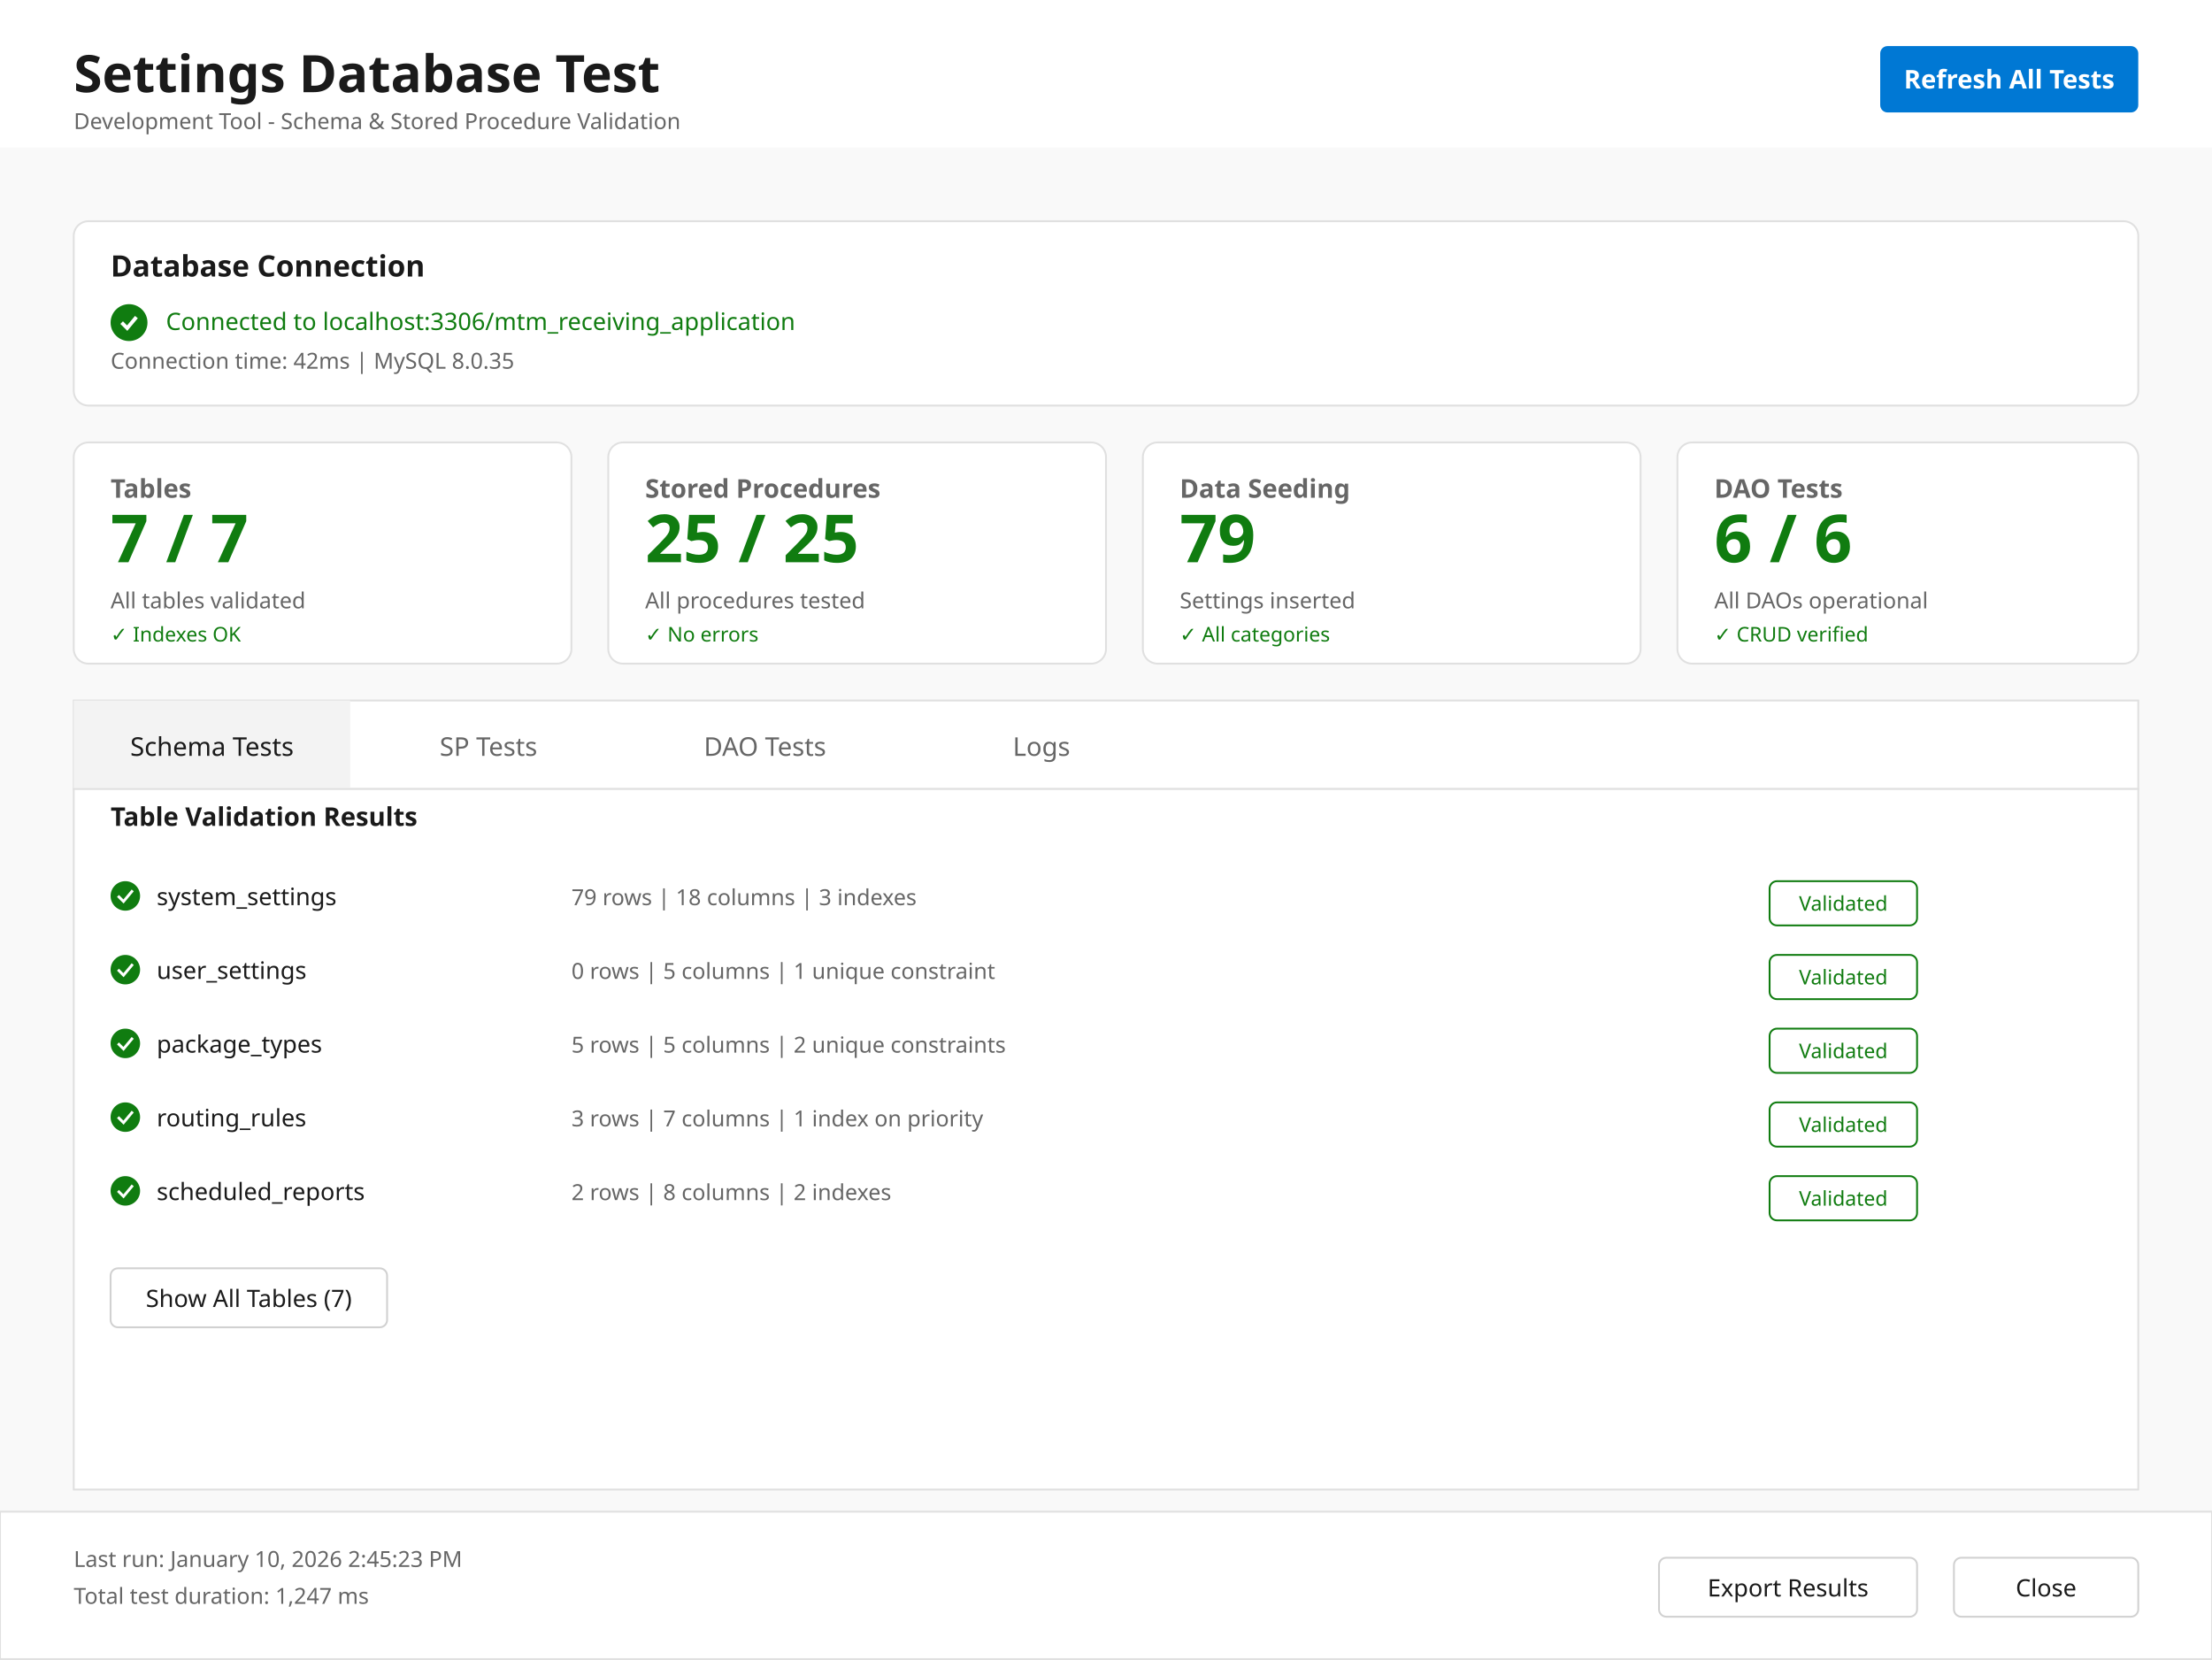
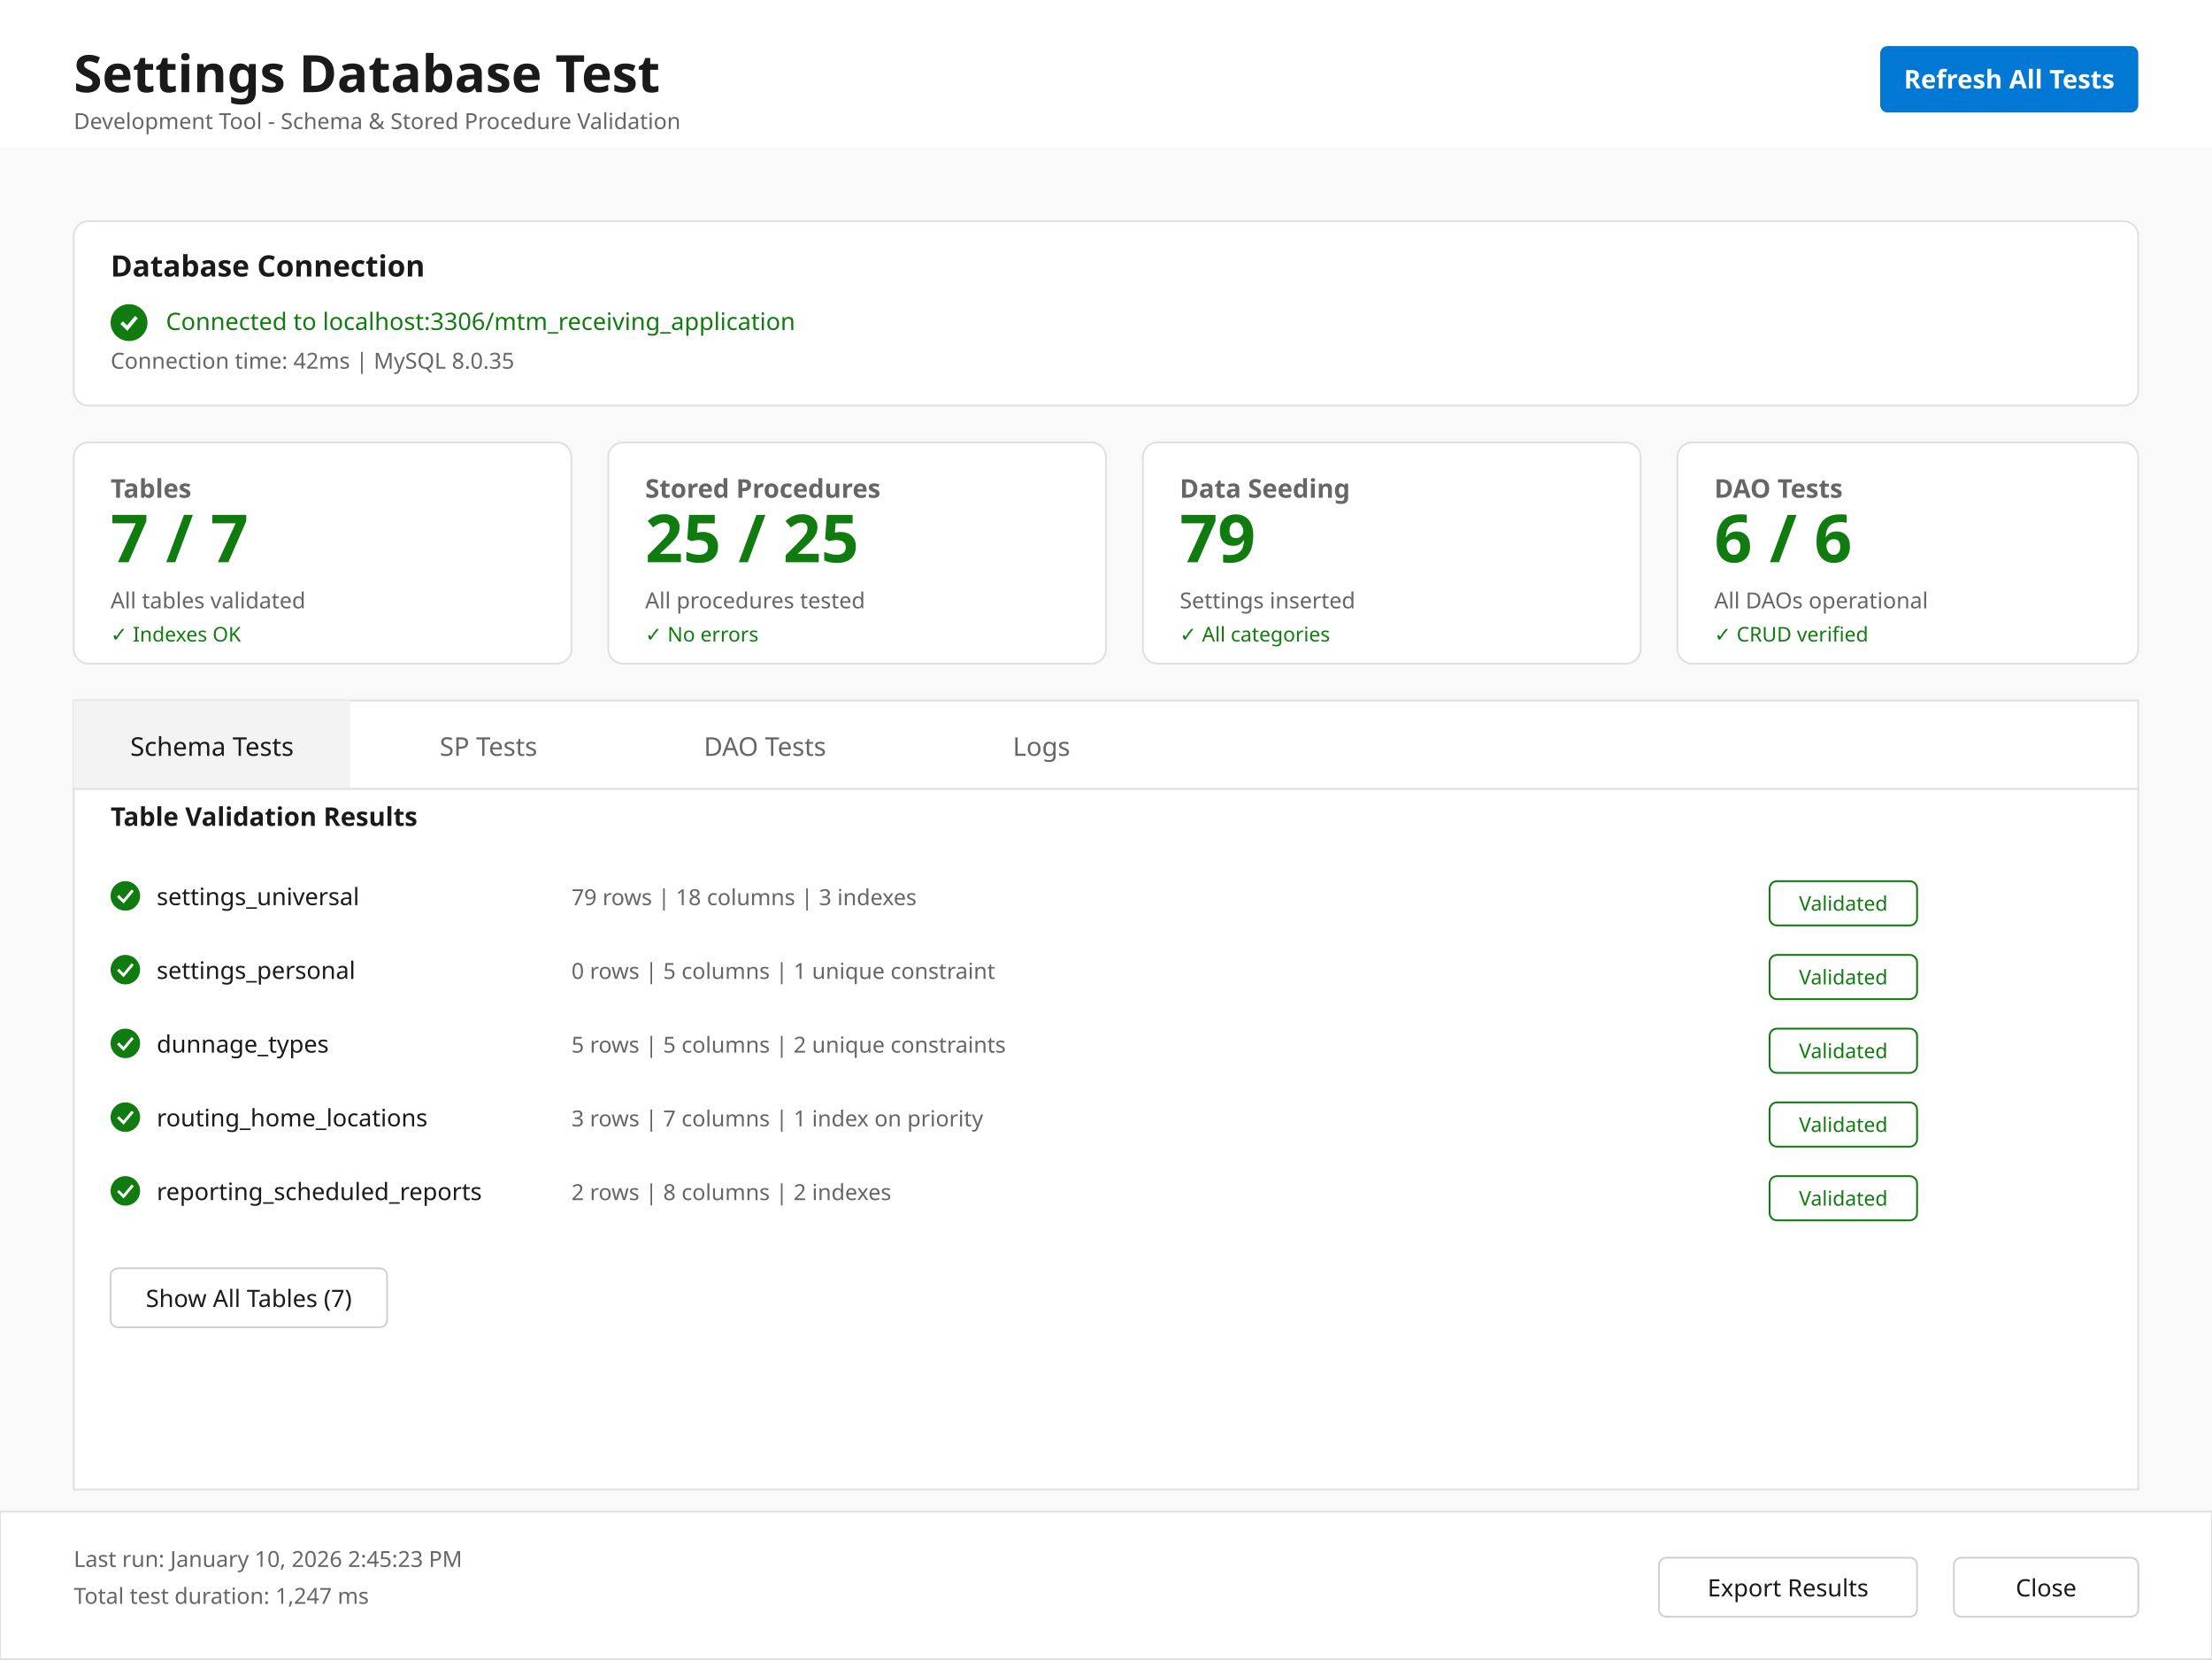
<svg xmlns="http://www.w3.org/2000/svg" width="1200" height="900">
  <rect width="1200" height="900" fill="#f9f9f9" />
  <g id="header">
    <rect x="0" y="0" width="1200" height="80" fill="white" />
    <text x="40" y="50" font-family="Segoe UI" font-size="28" font-weight="600" fill="#1a1a1a">Settings Database
            Test</text>
    <text x="40" y="70" font-family="Segoe UI" font-size="12" fill="#666">Development Tool - Schema &amp; Stored
            Procedure Validation</text>
    <g transform="translate(1020, 25)">
      <rect width="140" height="36" rx="4" fill="#0078d4" />
      <text x="70" y="23" font-family="Segoe UI" font-size="14" font-weight="600" fill="white" text-anchor="middle">Refresh All Tests</text>
    </g>
  </g>
  <g id="content" transform="translate(40, 120)">
    <g id="connection-status">
      <rect width="1120" height="100" rx="8" fill="white" stroke="#e0e0e0" stroke-width="1" />
      <text x="20" y="30" font-family="Segoe UI" font-size="16" font-weight="600" fill="#1a1a1a">Database
                Connection</text>
      <g transform="translate(20, 45)">
        <circle cx="10" cy="10" r="10" fill="#107c10" />
        <path d="M 6 10 L 9 13 L 14 7" stroke="white" stroke-width="2" fill="none" />
        <text x="30" y="14" font-family="Segoe UI" font-size="13" fill="#107c10">Connected to
                    localhost:3306/mtm_receiving_application</text>
      </g>
      <text x="20" y="80" font-family="Segoe UI" font-size="12" fill="#666">Connection time: 42ms | MySQL
                8.0.35</text>
    </g>
    <g transform="translate(0, 120)">
      <g id="tables-summary">
        <rect width="270" height="120" rx="8" fill="white" stroke="#e0e0e0" stroke-width="1" />
        <text x="20" y="30" font-family="Segoe UI" font-size="14" font-weight="600" fill="#666">Tables</text>
        <text x="20" y="65" font-family="Segoe UI" font-size="36" font-weight="600" fill="#107c10">7 / 7</text>
        <text x="20" y="90" font-family="Segoe UI" font-size="12" fill="#666">All tables validated</text>
        <text x="20" y="108" font-family="Segoe UI" font-size="11" fill="#107c10">✓ Indexes OK</text>
      </g>
      <g transform="translate(290, 0)">
        <rect width="270" height="120" rx="8" fill="white" stroke="#e0e0e0" stroke-width="1" />
        <text x="20" y="30" font-family="Segoe UI" font-size="14" font-weight="600" fill="#666">Stored
                    Procedures</text>
        <text x="20" y="65" font-family="Segoe UI" font-size="36" font-weight="600" fill="#107c10">25 /
                    25</text>
        <text x="20" y="90" font-family="Segoe UI" font-size="12" fill="#666">All procedures tested</text>
        <text x="20" y="108" font-family="Segoe UI" font-size="11" fill="#107c10">✓ No errors</text>
      </g>
      <g transform="translate(580, 0)">
        <rect width="270" height="120" rx="8" fill="white" stroke="#e0e0e0" stroke-width="1" />
        <text x="20" y="30" font-family="Segoe UI" font-size="14" font-weight="600" fill="#666">Data
                    Seeding</text>
        <text x="20" y="65" font-family="Segoe UI" font-size="36" font-weight="600" fill="#107c10">79</text>
        <text x="20" y="90" font-family="Segoe UI" font-size="12" fill="#666">Settings inserted</text>
        <text x="20" y="108" font-family="Segoe UI" font-size="11" fill="#107c10">✓ All categories</text>
      </g>
      <g transform="translate(870, 0)">
        <rect width="250" height="120" rx="8" fill="white" stroke="#e0e0e0" stroke-width="1" />
        <text x="20" y="30" font-family="Segoe UI" font-size="14" font-weight="600" fill="#666">DAO Tests</text>
        <text x="20" y="65" font-family="Segoe UI" font-size="36" font-weight="600" fill="#107c10">6 / 6</text>
        <text x="20" y="90" font-family="Segoe UI" font-size="12" fill="#666">All DAOs operational</text>
        <text x="20" y="108" font-family="Segoe UI" font-size="11" fill="#107c10">✓ CRUD verified</text>
      </g>
    </g>
    <g transform="translate(0, 260)">
      <rect width="1120" height="48" fill="white" stroke="#e0e0e0" stroke-width="1" />
      <rect x="0" y="0" width="150" height="48" fill="#f3f3f3" />
      <text x="75" y="30" font-family="Segoe UI" font-size="14" fill="#1a1a1a" text-anchor="middle">Schema
                Tests</text>
      <text x="225" y="30" font-family="Segoe UI" font-size="14" fill="#666" text-anchor="middle">SP Tests</text>
      <text x="375" y="30" font-family="Segoe UI" font-size="14" fill="#666" text-anchor="middle">DAO Tests</text>
      <text x="525" y="30" font-family="Segoe UI" font-size="14" fill="#666" text-anchor="middle">Logs</text>
      <g transform="translate(0, 48)">
        <rect width="1120" height="380" fill="white" stroke="#e0e0e0" stroke-width="1" />
        <g transform="translate(20, 20)">
          <text x="0" y="0" font-family="Segoe UI" font-size="14" font-weight="600" fill="#1a1a1a">Table
                        Validation Results</text>
          <g transform="translate(0, 30)">
            <circle cx="8" cy="8" r="8" fill="#107c10" />
            <path d="M 4 8 L 7 11 L 12 5" stroke="white" stroke-width="1.5" fill="none" />
-             <text x="25" y="13" font-family="Segoe UI" font-size="13" fill="#1a1a1a">system_settings</text>
+             <text x="25" y="13" font-family="Segoe UI" font-size="13" fill="#1a1a1a">settings_universal</text>
            <text x="250" y="13" font-family="Segoe UI" font-size="12" fill="#666">79 rows | 18 columns | 3
                            indexes</text>
            <g transform="translate(900, 0)">
              <rect width="80" height="24" rx="4" fill="transparent" stroke="#107c10" stroke-width="1" />
              <text x="40" y="16" font-family="Segoe UI" font-size="11" fill="#107c10" text-anchor="middle">Validated</text>
            </g>
          </g>
          <g transform="translate(0, 70)">
            <circle cx="8" cy="8" r="8" fill="#107c10" />
            <path d="M 4 8 L 7 11 L 12 5" stroke="white" stroke-width="1.5" fill="none" />
-             <text x="25" y="13" font-family="Segoe UI" font-size="13" fill="#1a1a1a">user_settings</text>
+             <text x="25" y="13" font-family="Segoe UI" font-size="13" fill="#1a1a1a">settings_personal</text>
            <text x="250" y="13" font-family="Segoe UI" font-size="12" fill="#666">0 rows | 5 columns | 1
                            unique constraint</text>
            <g transform="translate(900, 0)">
              <rect width="80" height="24" rx="4" fill="transparent" stroke="#107c10" stroke-width="1" />
              <text x="40" y="16" font-family="Segoe UI" font-size="11" fill="#107c10" text-anchor="middle">Validated</text>
            </g>
          </g>
          <g transform="translate(0, 110)">
            <circle cx="8" cy="8" r="8" fill="#107c10" />
            <path d="M 4 8 L 7 11 L 12 5" stroke="white" stroke-width="1.5" fill="none" />
-             <text x="25" y="13" font-family="Segoe UI" font-size="13" fill="#1a1a1a">package_types</text>
+             <text x="25" y="13" font-family="Segoe UI" font-size="13" fill="#1a1a1a">dunnage_types</text>
            <text x="250" y="13" font-family="Segoe UI" font-size="12" fill="#666">5 rows | 5 columns | 2
                            unique constraints</text>
            <g transform="translate(900, 0)">
              <rect width="80" height="24" rx="4" fill="transparent" stroke="#107c10" stroke-width="1" />
              <text x="40" y="16" font-family="Segoe UI" font-size="11" fill="#107c10" text-anchor="middle">Validated</text>
            </g>
          </g>
          <g transform="translate(0, 150)">
            <circle cx="8" cy="8" r="8" fill="#107c10" />
            <path d="M 4 8 L 7 11 L 12 5" stroke="white" stroke-width="1.5" fill="none" />
-             <text x="25" y="13" font-family="Segoe UI" font-size="13" fill="#1a1a1a">routing_rules</text>
+             <text x="25" y="13" font-family="Segoe UI" font-size="13" fill="#1a1a1a">routing_home_locations</text>
            <text x="250" y="13" font-family="Segoe UI" font-size="12" fill="#666">3 rows | 7 columns | 1
                            index on priority</text>
            <g transform="translate(900, 0)">
              <rect width="80" height="24" rx="4" fill="transparent" stroke="#107c10" stroke-width="1" />
              <text x="40" y="16" font-family="Segoe UI" font-size="11" fill="#107c10" text-anchor="middle">Validated</text>
            </g>
          </g>
          <g transform="translate(0, 190)">
            <circle cx="8" cy="8" r="8" fill="#107c10" />
            <path d="M 4 8 L 7 11 L 12 5" stroke="white" stroke-width="1.5" fill="none" />
-             <text x="25" y="13" font-family="Segoe UI" font-size="13" fill="#1a1a1a">scheduled_reports</text>
+             <text x="25" y="13" font-family="Segoe UI" font-size="13" fill="#1a1a1a">reporting_scheduled_reports</text>
            <text x="250" y="13" font-family="Segoe UI" font-size="12" fill="#666">2 rows | 8 columns | 2
                            indexes</text>
            <g transform="translate(900, 0)">
              <rect width="80" height="24" rx="4" fill="transparent" stroke="#107c10" stroke-width="1" />
              <text x="40" y="16" font-family="Segoe UI" font-size="11" fill="#107c10" text-anchor="middle">Validated</text>
            </g>
          </g>
          <g transform="translate(0, 240)">
            <rect width="150" height="32" rx="4" fill="transparent" stroke="#d1d1d1" stroke-width="1" />
            <text x="75" y="21" font-family="Segoe UI" font-size="13" fill="#1a1a1a" text-anchor="middle">Show All Tables (7)</text>
          </g>
        </g>
      </g>
    </g>
  </g>
  <g id="footer" transform="translate(0, 820)">
    <rect x="0" y="0" width="1200" height="80" fill="white" stroke="#e0e0e0" stroke-width="1" />
    <text x="40" y="30" font-family="Segoe UI" font-size="12" fill="#666">Last run: January 10, 2026 2:45:23
            PM</text>
    <text x="40" y="50" font-family="Segoe UI" font-size="12" fill="#666">Total test duration: 1,247 ms</text>
    <g transform="translate(900, 25)">
      <rect width="140" height="32" rx="4" fill="transparent" stroke="#d1d1d1" stroke-width="1" />
      <text x="70" y="21" font-family="Segoe UI" font-size="13" fill="#1a1a1a" text-anchor="middle">Export
                Results</text>
    </g>
    <g transform="translate(1060, 25)">
      <rect width="100" height="32" rx="4" fill="transparent" stroke="#d1d1d1" stroke-width="1" />
      <text x="50" y="21" font-family="Segoe UI" font-size="13" fill="#1a1a1a" text-anchor="middle">Close</text>
    </g>
  </g>
</svg>
